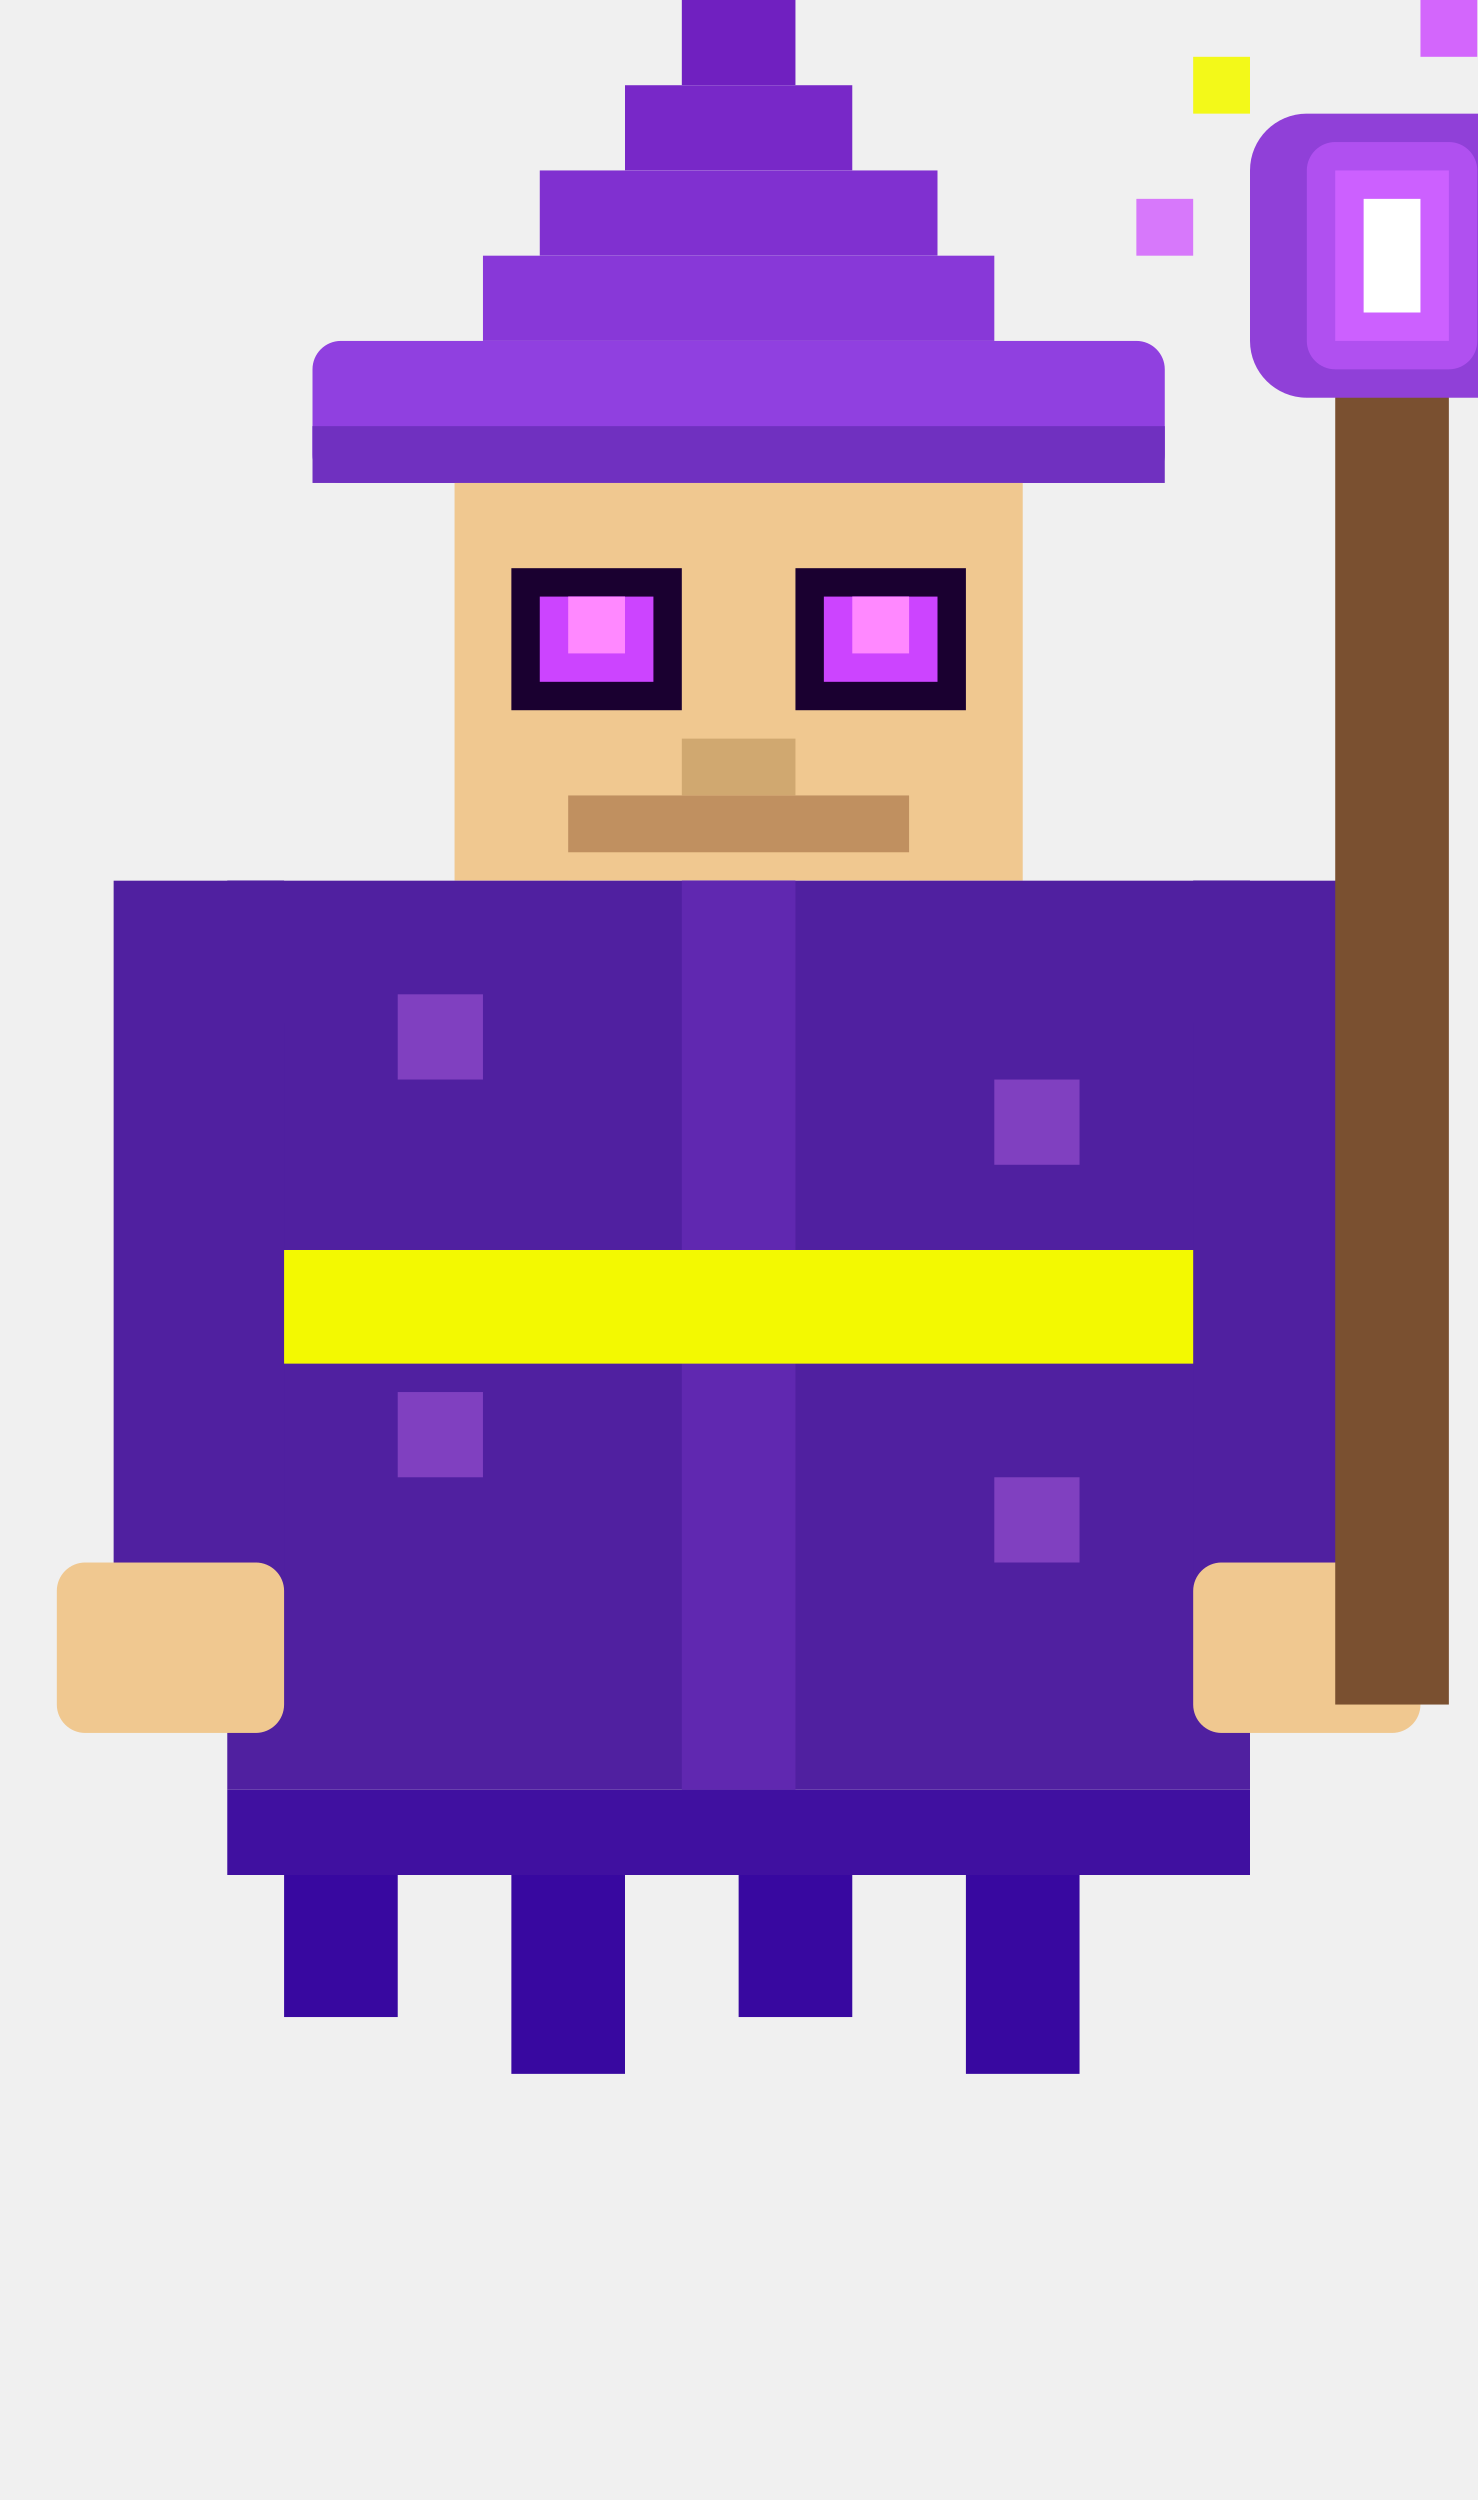
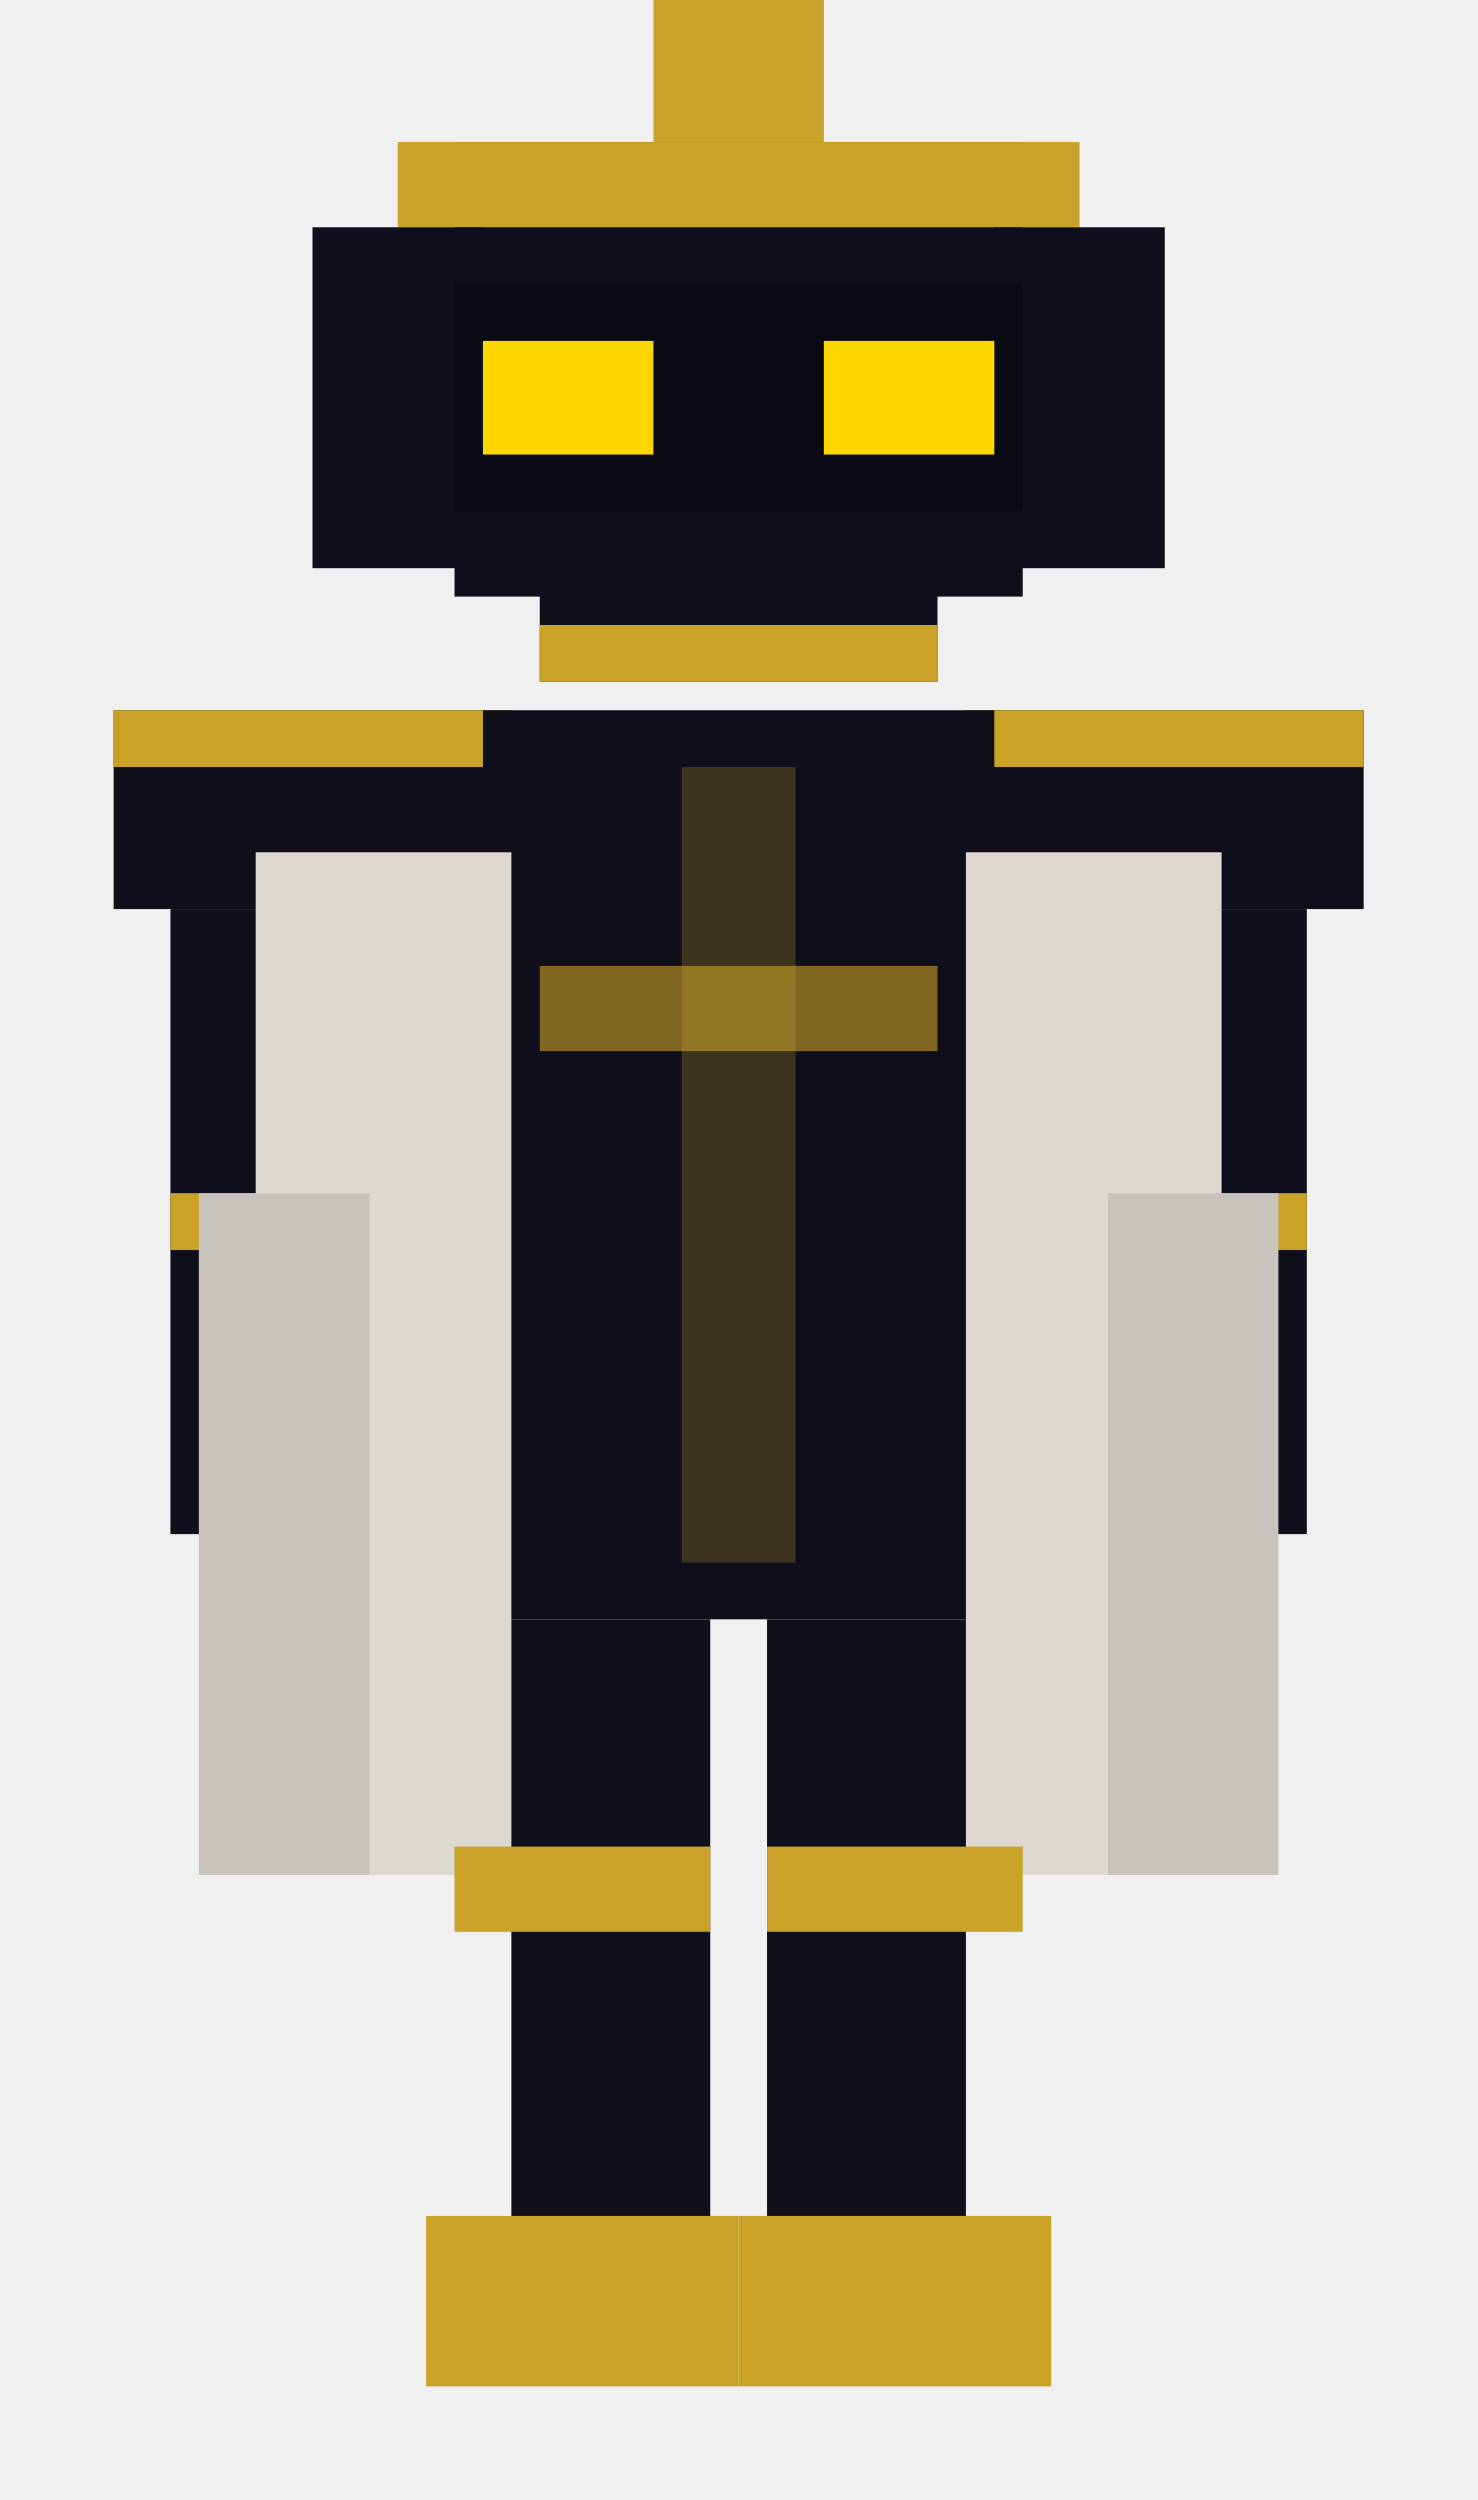
<svg xmlns="http://www.w3.org/2000/svg" viewBox="0 0 52 88" fill="none">
-   <rect x="24" y="0" width="4" height="3" fill="#7020c0" />
-   <rect x="22" y="3" width="8" height="3" fill="#7828c8" />
-   <rect x="19" y="6" width="14" height="3" fill="#8030d0" />
-   <rect x="17" y="9" width="18" height="3" fill="#8838d8" />
-   <rect x="11" y="12" width="30" height="5" rx="1" fill="#9040e0" />
-   <rect x="11" y="15" width="30" height="2" fill="#7030c0" />
-   <rect x="16" y="17" width="20" height="14" fill="#f0c890" />
-   <rect x="18" y="20" width="6" height="5" fill="#1a0030" />
-   <rect x="28" y="20" width="6" height="5" fill="#1a0030" />
-   <rect x="19" y="21" width="4" height="3" fill="#cc44ff" />
-   <rect x="29" y="21" width="4" height="3" fill="#cc44ff" />
-   <rect x="20" y="21" width="2" height="2" fill="#ff88ff" />
-   <rect x="30" y="21" width="2" height="2" fill="#ff88ff" />
-   <rect x="24" y="26" width="4" height="2" fill="#d0a870" />
-   <rect x="20" y="28" width="12" height="2" fill="#c09060" />
-   <rect x="20" y="31" width="12" height="2" fill="#f0e0d0" />
-   <rect x="22" y="33" width="8" height="2" fill="#e8d8c8" />
-   <rect x="8" y="31" width="36" height="32" fill="#5020a0" />
-   <rect x="5" y="36" width="5" height="22" fill="#4818a0" />
-   <rect x="42" y="36" width="5" height="22" fill="#4818a0" />
-   <rect x="24" y="31" width="4" height="32" fill="#6028b0" />
-   <rect x="8" y="44" width="36" height="4" fill="#f3f901" />
-   <rect x="14" y="35" width="3" height="3" fill="#8040c0" />
-   <rect x="35" y="38" width="3" height="3" fill="#8040c0" />
-   <rect x="14" y="49" width="3" height="3" fill="#8040c0" />
-   <rect x="35" y="52" width="3" height="3" fill="#8040c0" />
-   <rect x="4" y="31" width="6" height="26" fill="#5020a0" />
-   <rect x="42" y="31" width="6" height="26" fill="#5020a0" />
-   <rect x="2" y="55" width="8" height="6" rx="1" fill="#f0c890" />
-   <rect x="42" y="55" width="8" height="6" rx="1" fill="#f0c890" />
-   <rect x="47" y="12" width="4" height="48" fill="#7a5030" />
-   <rect x="44" y="4" width="10" height="10" rx="2" fill="#9040d8" />
-   <rect x="46" y="5" width="6" height="8" rx="1" fill="#b050f0" />
-   <rect x="47" y="6" width="4" height="6" fill="#cc60ff" />
-   <rect x="48" y="7" width="2" height="4" fill="#ffffff" />
-   <rect x="42" y="2" width="2" height="2" fill="#f3f901" opacity="0.9" />
-   <rect x="50" y="0" width="2" height="2" fill="#cc44ff" opacity="0.8" />
-   <rect x="40" y="7" width="2" height="2" fill="#cc44ff" opacity="0.7" />
-   <rect x="8" y="63" width="36" height="3" fill="#4010a0" />
-   <rect x="10" y="66" width="4" height="5" fill="#3808a0" />
-   <rect x="18" y="66" width="4" height="7" fill="#3808a0" />
-   <rect x="26" y="66" width="4" height="5" fill="#3808a0" />
-   <rect x="34" y="66" width="4" height="7" fill="#3808a0" />
+   <rect x="23" y="0" width="6" height="5" fill="#C9A227" />
+   <rect x="16" y="5" width="20" height="16" fill="#0E0F1A" />
+   <rect x="14" y="5" width="24" height="3" fill="#C9A227" />
+   <rect x="11" y="8" width="6" height="12" fill="#0E0F1A" />
+   <rect x="35" y="8" width="6" height="12" fill="#0E0F1A" />
+   <rect x="16" y="10" width="20" height="8" fill="#0A0A14" />
+   <rect x="17" y="12" width="6" height="4" fill="#FFD700" />
+   <rect x="29" y="12" width="6" height="4" fill="#FFD700" />
+   <rect x="19" y="20" width="14" height="4" fill="#0E0F1A" />
+   <rect x="19" y="22" width="14" height="2" fill="#C9A227" />
+   <rect x="4" y="25" width="14" height="7" fill="#0E0F1A" />
+   <rect x="34" y="25" width="14" height="7" fill="#0E0F1A" />
+   <rect x="4" y="25" width="14" height="2" fill="#C9A227" />
+   <rect x="34" y="25" width="14" height="2" fill="#C9A227" />
+   <rect x="6" y="32" width="8" height="22" fill="#0E0F1A" />
+   <rect x="38" y="32" width="8" height="22" fill="#0E0F1A" />
+   <rect x="6" y="42" width="8" height="2" fill="#C9A227" />
+   <rect x="38" y="42" width="8" height="2" fill="#C9A227" />
+   <rect x="17" y="25" width="18" height="32" fill="#0E0F1A" />
+   <rect x="19" y="34" width="14" height="3" fill="#C9A227" opacity="0.6" />
+   <rect x="24" y="27" width="4" height="28" fill="#C9A227" opacity="0.25" />
+   <rect x="9" y="30" width="9" height="36" fill="#DDD9D0" />
+   <rect x="7" y="42" width="6" height="24" fill="#C8C4BB" />
+   <rect x="34" y="30" width="9" height="36" fill="#DDD9D0" />
+   <rect x="39" y="42" width="6" height="24" fill="#C8C4BB" />
+   <rect x="18" y="57" width="7" height="24" fill="#0E0F1A" />
+   <rect x="27" y="57" width="7" height="24" fill="#0E0F1A" />
+   <rect x="16" y="65" width="9" height="3" fill="#C9A227" />
+   <rect x="27" y="65" width="9" height="3" fill="#C9A227" />
+   <rect x="15" y="78" width="11" height="6" fill="#C9A227" />
+   <rect x="26" y="78" width="11" height="6" fill="#C9A227" />
</svg>
